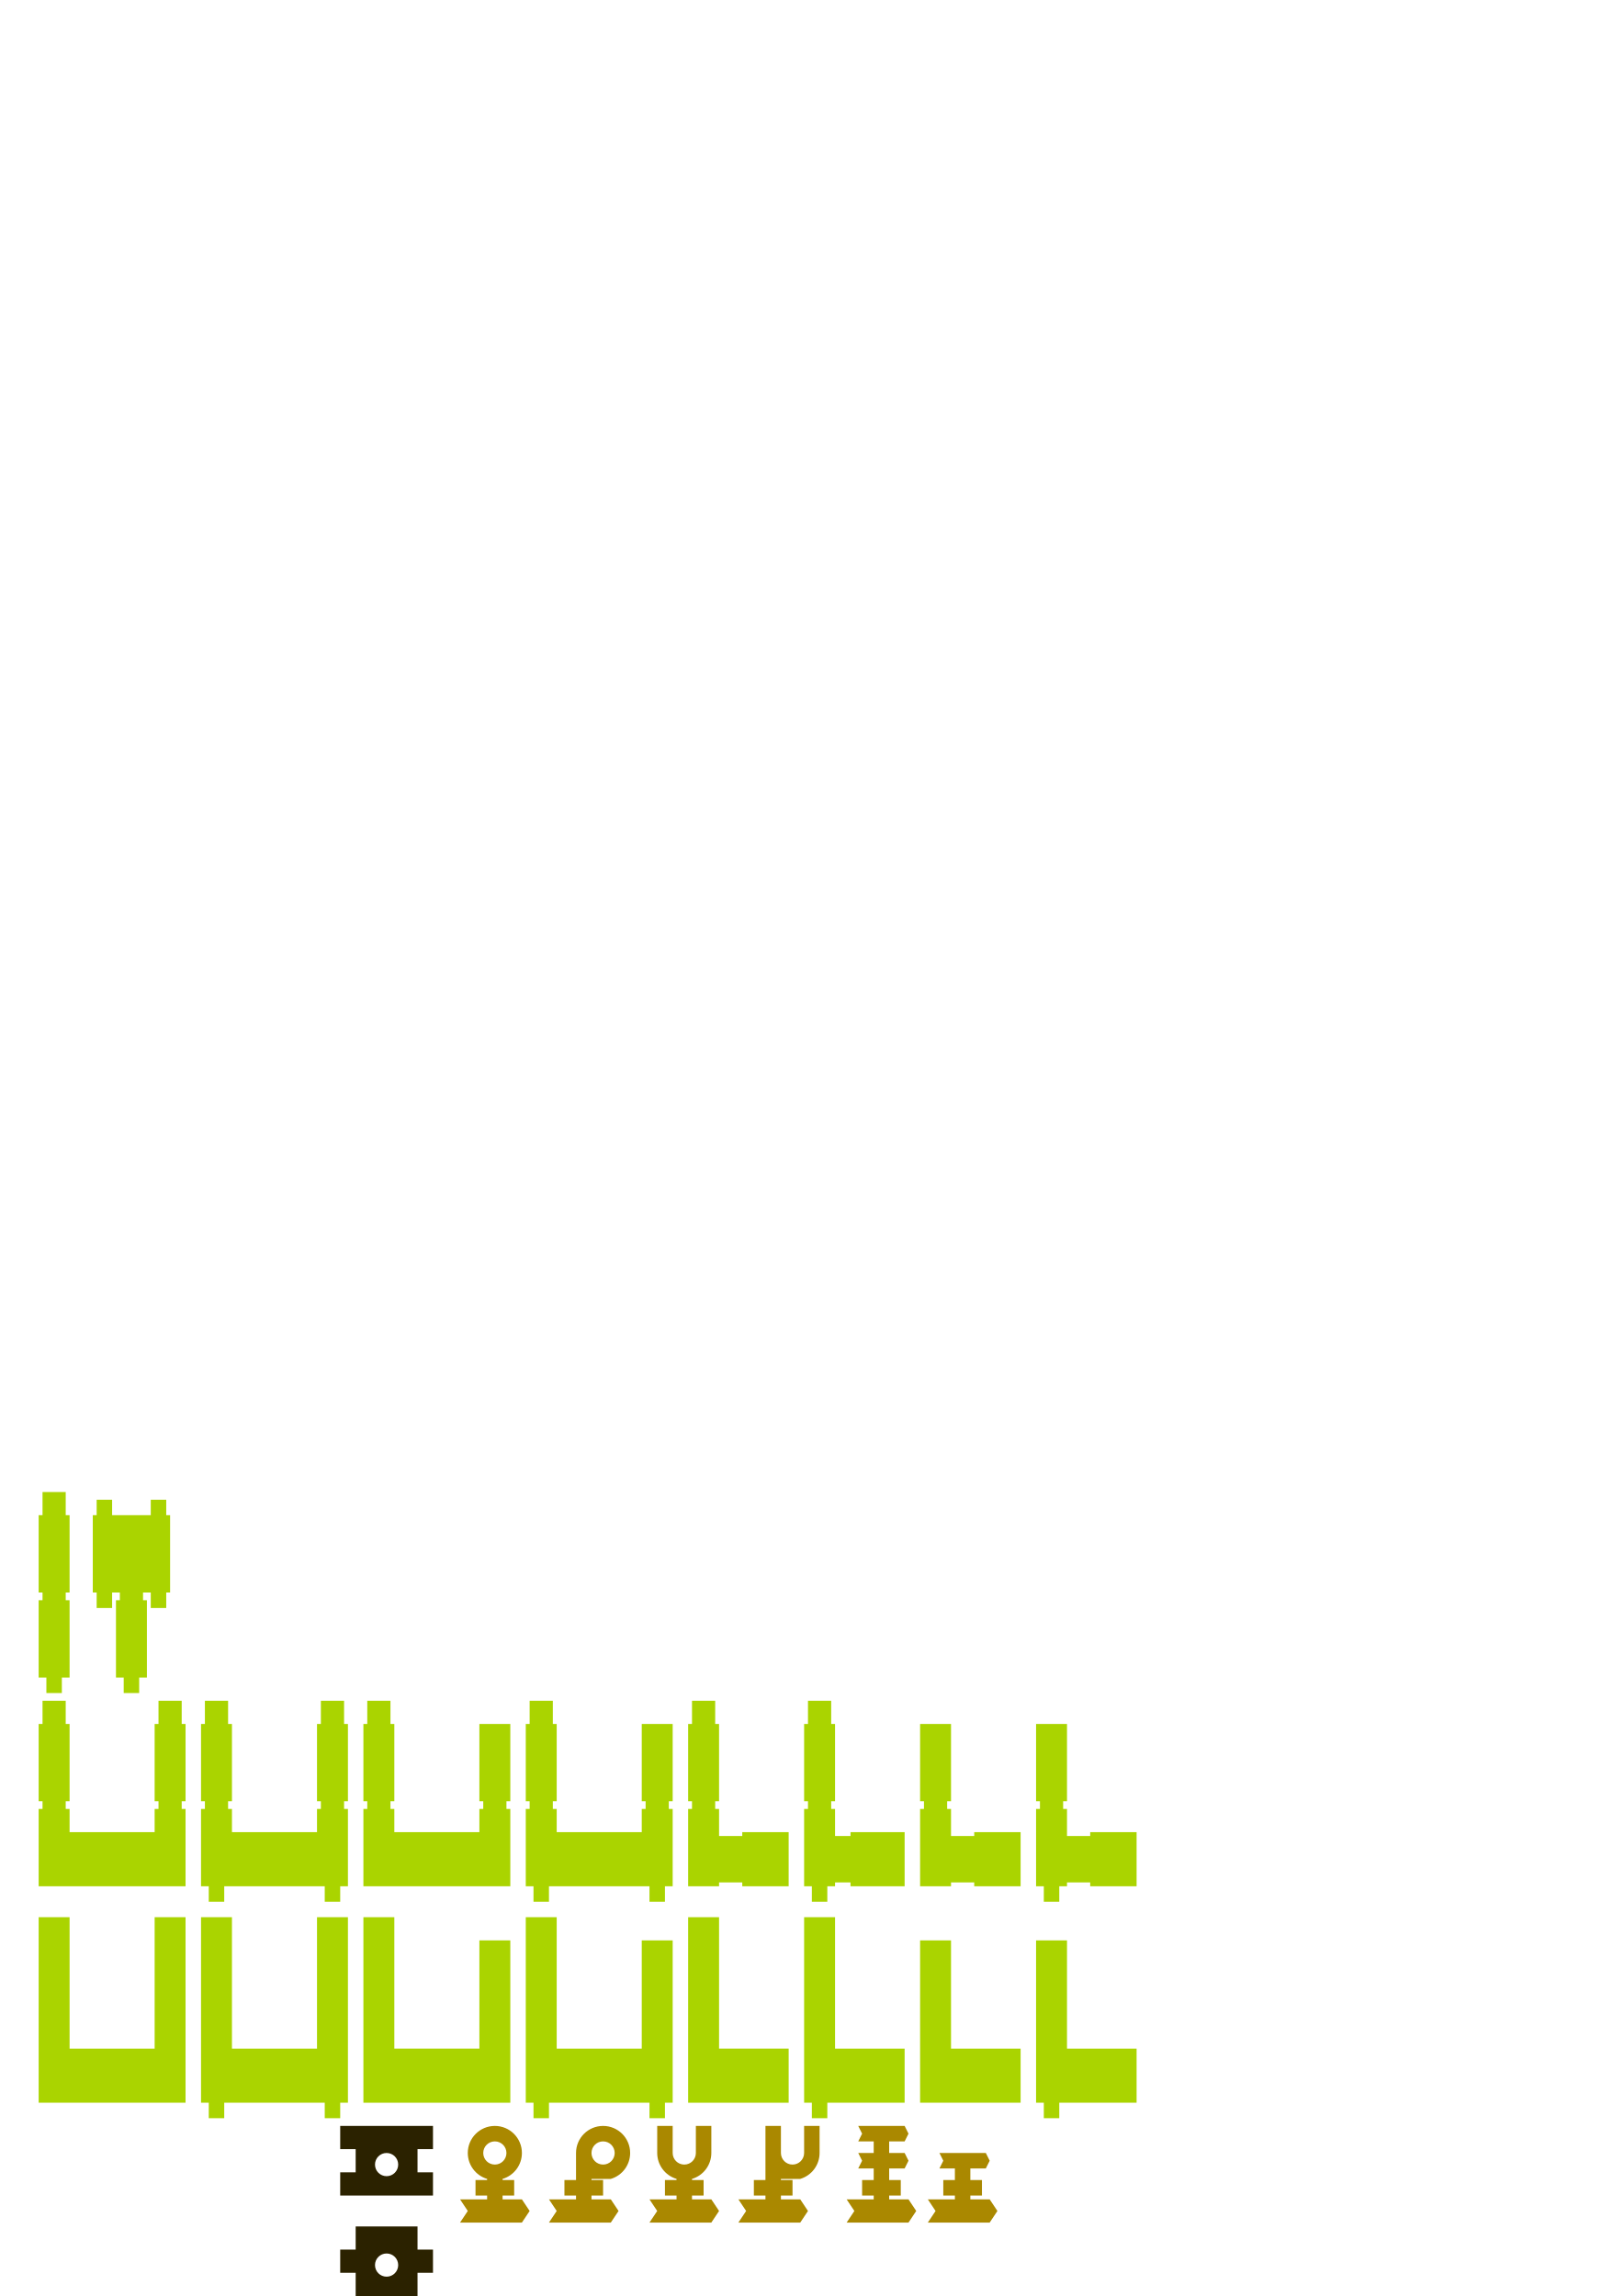
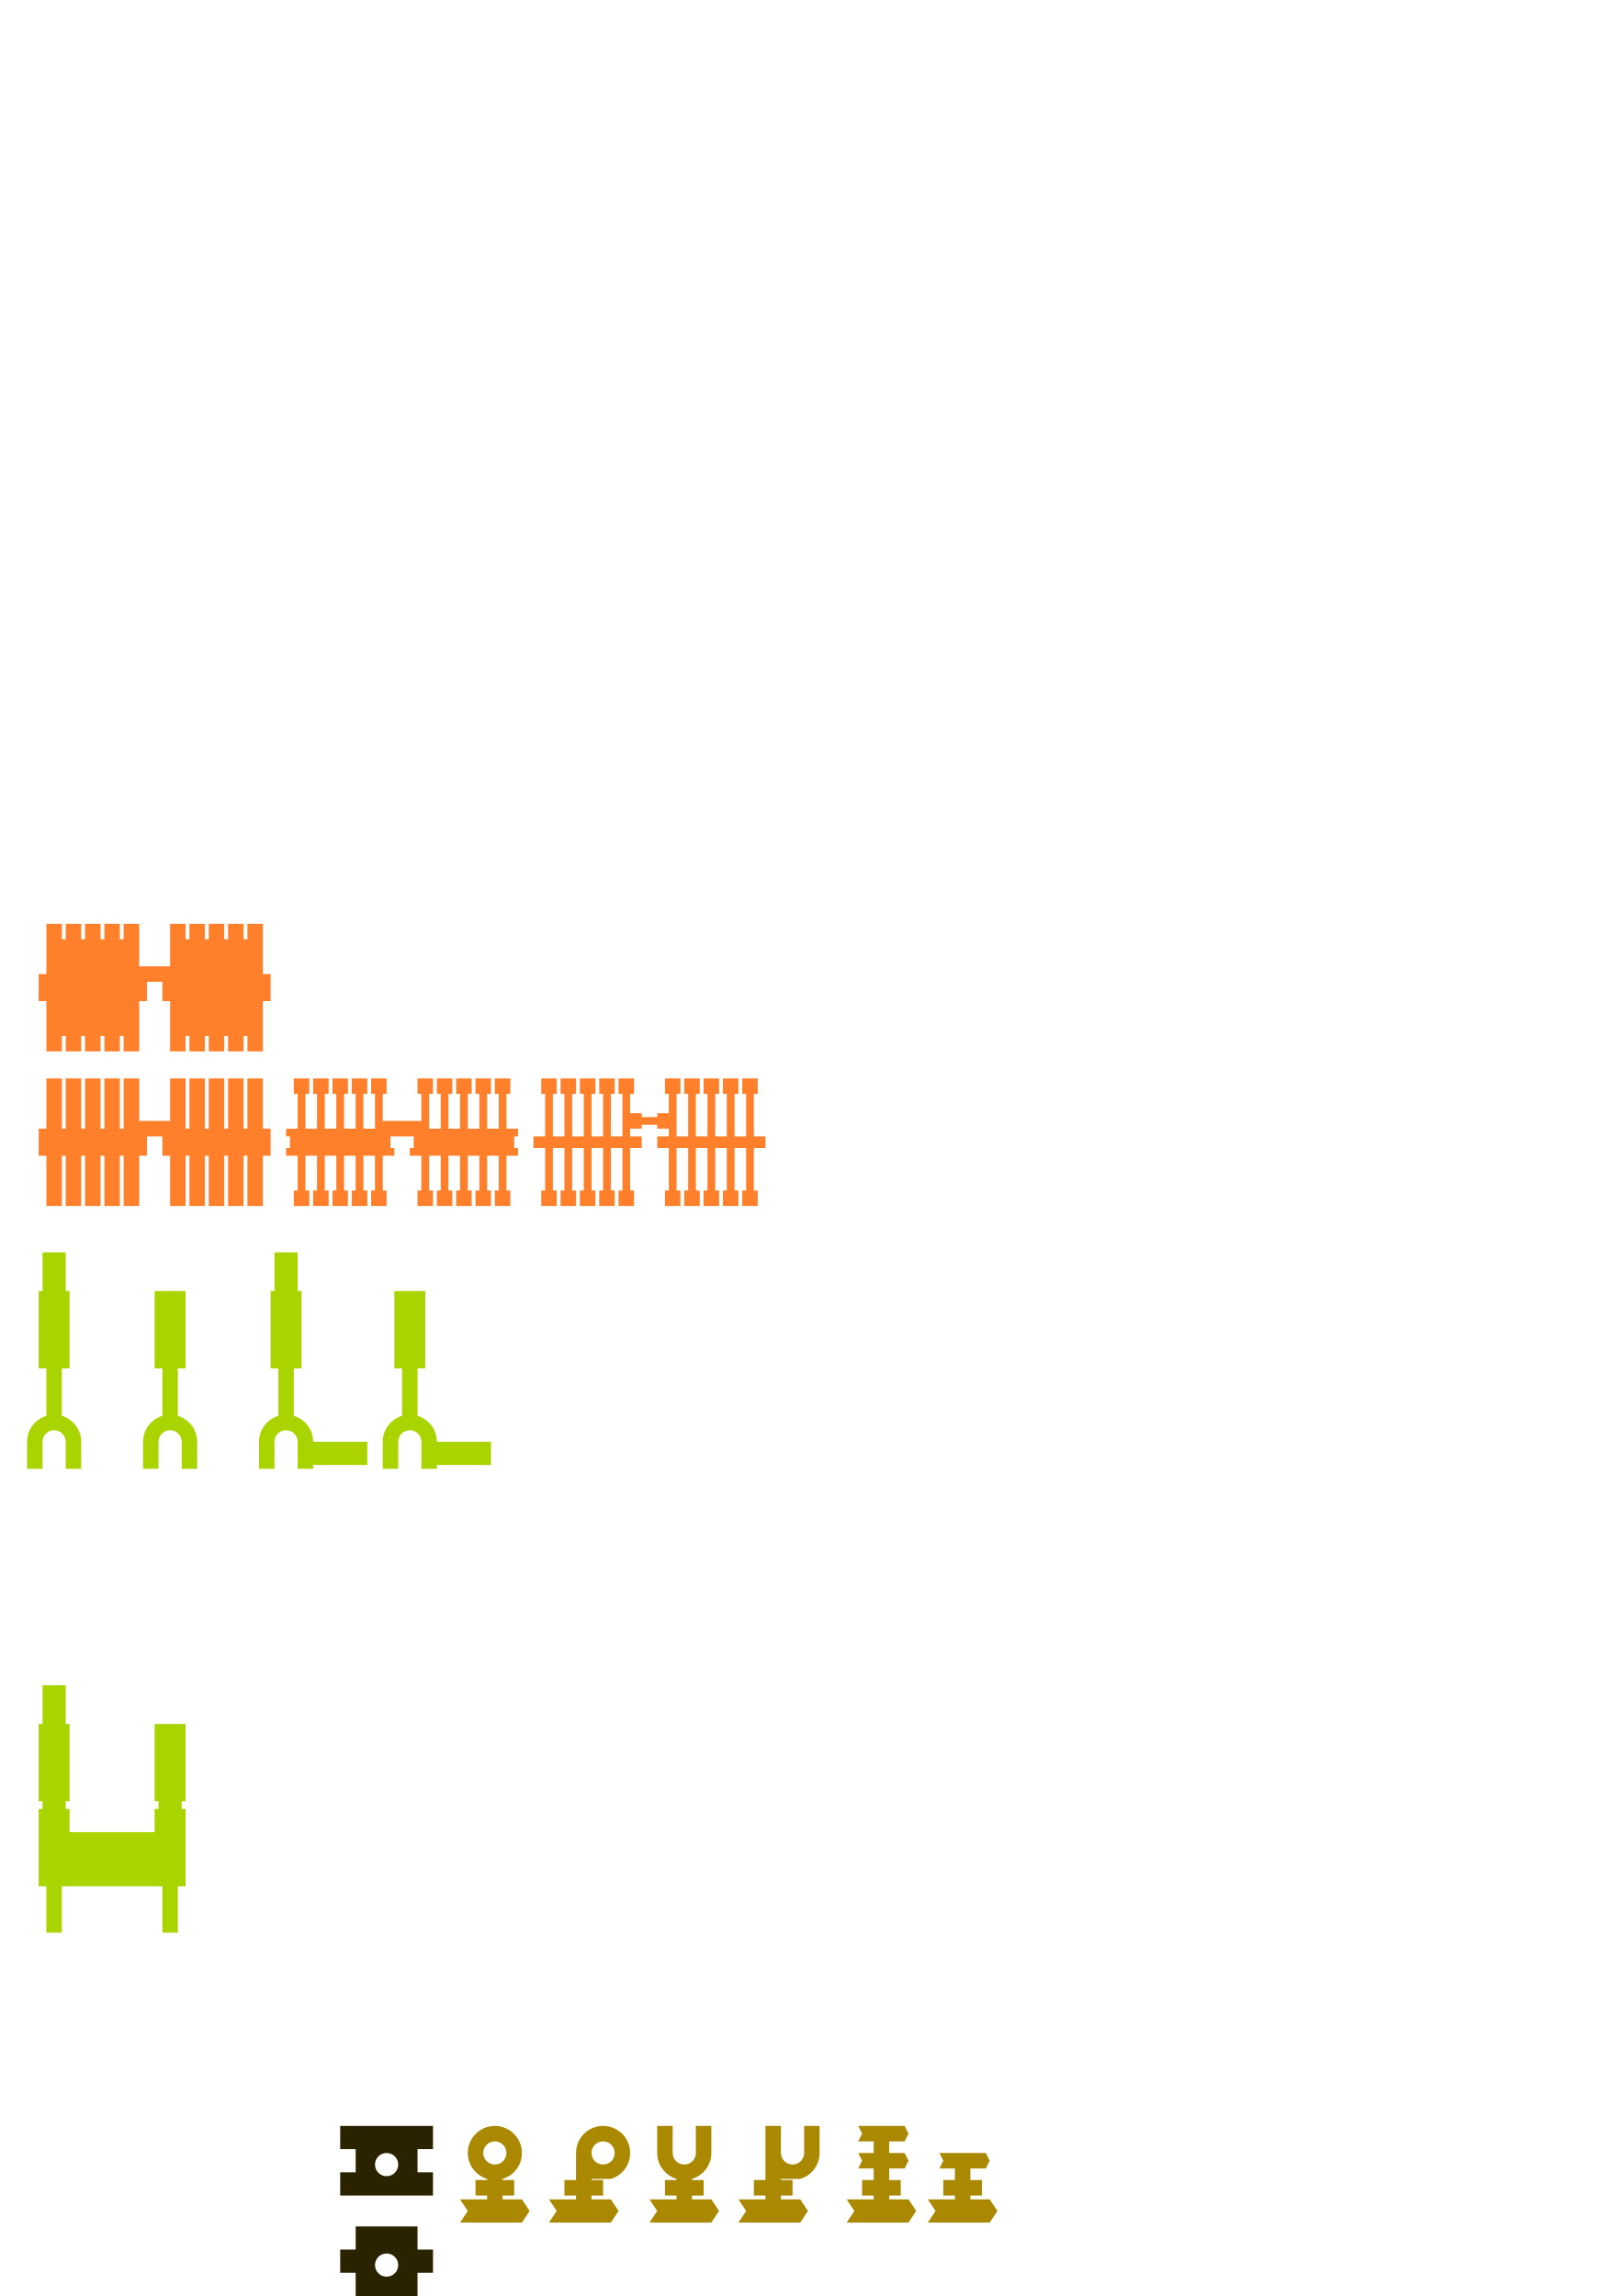
<svg xmlns="http://www.w3.org/2000/svg" width="210mm" height="297mm" viewBox="0 0 744.094 1052.362" id="svg2" version="1.1">
  <defs id="defs4" />
  <g id="layer1">
    <circle style="fill:#aa8800;fill-opacity:1;stroke:none;stroke-width:1.772;stroke-linejoin:round;stroke-miterlimit:4;stroke-dasharray:none;stroke-dashoffset:8;stroke-opacity:1" id="path5005" cx="200.197" cy="1100.198" r="12.402" />
-     <path style="fill:#aad400;fill-opacity:1;stroke:none;stroke-width:1.772;stroke-linejoin:round;stroke-miterlimit:4;stroke-dasharray:none;stroke-dashoffset:8;stroke-opacity:1" d="m 166.535,878.74 0,85.039 67.322,0 0.001,-74.409 -14.172,0 -0.001,49.606 -38.977,0 0,-60.236 z" id="rect3338" />
-     <path style="fill:#aad400;fill-opacity:1;stroke:none;stroke-width:1.772;stroke-linejoin:round;stroke-miterlimit:4;stroke-dasharray:none;stroke-dashoffset:8;stroke-opacity:1" d="m 421.653,889.37 1e-5,74.409 46.063,0 0,-24.803 -31.889,4e-4 0,-49.606 z" id="rect3338-8" />
    <path style="fill:#2b2200;fill-opacity:1;stroke:none;stroke-width:1.772;stroke-linejoin:round;stroke-miterlimit:4;stroke-dasharray:none;stroke-dashoffset:8;stroke-opacity:1" d="M 162.992 1020.473 L 162.992 1031.102 L 155.906 1031.102 L 155.906 1041.732 L 162.992 1041.732 L 162.992 1052.361 L 191.338 1052.361 L 191.338 1041.732 L 198.426 1041.732 L 198.426 1031.102 L 191.338 1031.102 L 191.338 1020.473 L 162.992 1020.473 z M 177.166 1032.873 A 5.315 5.315 0 0 1 182.48 1038.189 A 5.315 5.315 0 0 1 177.166 1043.504 A 5.315 5.315 0 0 1 171.85 1038.189 A 5.315 5.315 0 0 1 177.166 1032.873 z " id="rect4964" />
    <path style="fill:#2b2200;fill-opacity:1;stroke:none;stroke-width:1.772;stroke-linejoin:round;stroke-miterlimit:4;stroke-dasharray:none;stroke-dashoffset:8;stroke-opacity:1" d="M 155.906 974.41 L 155.906 985.039 L 162.992 985.039 L 162.992 995.67 L 155.906 995.67 L 155.906 1006.299 L 162.992 1006.299 L 191.338 1006.299 L 198.426 1006.299 L 198.426 995.67 L 191.338 995.67 L 191.338 985.039 L 198.426 985.039 L 198.426 974.41 L 191.338 974.41 L 162.992 974.41 L 155.906 974.41 z M 177.166 986.811 A 5.315 5.315 0 0 1 182.48 992.125 A 5.315 5.315 0 0 1 177.166 997.441 A 5.315 5.315 0 0 1 171.85 992.125 A 5.315 5.315 0 0 1 177.166 986.811 z " id="rect4962-4" />
    <circle style="fill:#2b1100;fill-opacity:1;stroke:none;stroke-width:1.772;stroke-linejoin:round;stroke-miterlimit:4;stroke-dasharray:none;stroke-dashoffset:8;stroke-opacity:1" id="path5003" cx="200.197" cy="1100.198" r="5.315" />
    <circle style="fill:#ffcc00;fill-opacity:1;stroke:none;stroke-width:1.772;stroke-linejoin:round;stroke-miterlimit:4;stroke-dasharray:none;stroke-dashoffset:8;stroke-opacity:1" id="path5005-9" cx="233.858" cy="1098.426" r="14.173" />
    <circle style="fill:#803300;fill-opacity:1;stroke:none;stroke-width:1.772;stroke-linejoin:round;stroke-miterlimit:4;stroke-dasharray:none;stroke-dashoffset:8;stroke-opacity:1" id="path5003-0" cx="233.858" cy="1098.426" r="7.087" />
    <path style="fill:#aa8800;fill-opacity:1;stroke:none;stroke-width:1.772;stroke-linejoin:round;stroke-miterlimit:4;stroke-dasharray:none;stroke-dashoffset:8;stroke-opacity:1" d="m 200.196,1116.143 a 12.402,12.402 0 0 0 -12.402,12.402 12.402,12.402 0 0 0 12.402,12.4 12.402,12.402 0 0 0 12.402,-12.4 12.402,12.402 0 0 0 -12.402,-12.402 z m 0,7.086 a 5.315,5.315 0 0 1 5.314,5.316 5.315,5.315 0 0 1 -5.314,5.314 5.315,5.315 0 0 1 -5.314,-5.314 5.315,5.315 0 0 1 5.314,-5.316 z" id="path5005-3" />
    <path style="fill:#ffcc00;fill-opacity:1;stroke:none;stroke-width:1.772;stroke-linejoin:round;stroke-miterlimit:4;stroke-dasharray:none;stroke-dashoffset:8;stroke-opacity:1" d="m 233.86,1116.143 a 14.173,14.173 0 0 0 -14.174,14.172 14.173,14.173 0 0 0 14.174,14.174 14.173,14.173 0 0 0 14.172,-14.174 14.173,14.173 0 0 0 -14.172,-14.172 z m 0,7.086 a 7.087,7.087 0 0 1 7.086,7.086 7.087,7.087 0 0 1 -7.086,7.088 7.087,7.087 0 0 1 -7.088,-7.088 7.087,7.087 0 0 1 7.088,-7.086 z" id="path5005-9-0" />
    <path id="rect4964-8" style="fill:#2b2200;fill-opacity:1;stroke:none;stroke-width:1.772;stroke-linejoin:round;stroke-miterlimit:4;stroke-dasharray:none;stroke-dashoffset:8;stroke-opacity:1" d="m 134.646,1144.489 42.52,0 0,10.63 -42.52,0 z m 7.087,-10.63 28.346,0 0,31.89 -28.346,0 z" />
    <path style="fill:#2b2200;fill-opacity:1;stroke:none;stroke-width:1.772;stroke-linejoin:round;stroke-miterlimit:4;stroke-dasharray:none;stroke-dashoffset:8;stroke-opacity:1" d="m 134.646,1087.796 0,10.629 7.086,0 0,10.631 -7.086,0 0,10.629 7.086,0 28.346,0 7.088,0 0,-10.629 -7.088,0 0,-10.631 7.088,0 0,-10.629 -7.088,0 -28.346,0 -7.086,0 z" id="rect4962-4-9" />
-     <path style="fill:#aa8800;fill-opacity:1;stroke:none;stroke-width:1.772;stroke-linejoin:round;stroke-miterlimit:4;stroke-dasharray:none;stroke-dashoffset:8;stroke-opacity:1" d="m 226.772,974.41 c -6.85,-4.3e-4 -12.403,5.553 -12.402,12.402 0.005,5.48 3.607,10.308 8.859,11.873 l 0,0.527 -5.314,0 0,7.086 5.314,0 0,1.772 -12.401,0 3.543,5.316 -3.543,5.315 28.346,6e-4 3.544,-5.315 -3.544,-5.316 -8.858,-6e-4 0,-1.772 5.314,0 0,-7.086 -5.314,0 0,-0.521 c 5.253,-1.567 8.855,-6.397 8.857,-11.879 4.3e-4,-6.85 -5.553,-12.403 -12.402,-12.402 z m 0,7.086 c 2.936,2.8e-4 5.315,2.381 5.314,5.316 -0.001,2.914 -2.348,5.283 -5.262,5.312 l -0.09,0 c -2.92,-0.021 -5.276,-2.393 -5.277,-5.312 -8e-4,-2.936 2.379,-5.316 5.314,-5.316 z" id="path5005-3-2" />
-     <path style="fill:#aad400;fill-opacity:1;stroke:none;stroke-width:1.772;stroke-linejoin:round;stroke-miterlimit:4;stroke-dasharray:none;stroke-dashoffset:8;stroke-opacity:1" d="m 240.945,878.74 -1.9e-4,85.039 3.543,0 3.8e-4,7.087 7.087,0 -3.8e-4,-7.087 46.063,0 3.7e-4,7.087 7.087,0 -3.7e-4,-7.087 3.543,0 10e-4,-74.409 -14.172,0 -10e-4,49.606 -38.977,0 1.8e-4,-60.236 z" id="rect3338-3" />
-     <path style="fill:#aad400;fill-opacity:1;stroke:none;stroke-width:1.772;stroke-linejoin:round;stroke-miterlimit:4;stroke-dasharray:none;stroke-dashoffset:8;stroke-opacity:1" d="m 474.803,889.37 2e-5,74.409 3.544,4.5e-4 -4.1e-4,7.087 7.087,0 4.1e-4,-7.087 c 11.811,-4.9e-4 23.622,-4.5e-4 35.432,-4.5e-4 l 0,-24.803 -31.889,4e-4 -10e-6,-49.606 z" id="rect3338-8-9" />
-     <path style="fill:#aa8800;fill-opacity:1;stroke:none;stroke-width:1.772;stroke-linejoin:round;stroke-miterlimit:4;stroke-dasharray:none;stroke-dashoffset:8;stroke-opacity:1" d="m 276.378,974.41 c -6.85,-4.3e-4 -12.403,5.553 -12.402,12.402 l 5.9e-4,12.4 -5.314,0 0,7.086 5.314,0 0,1.772 -12.401,0 3.543,5.316 -3.543,5.315 28.346,6e-4 3.544,-5.315 -3.544,-5.316 -8.858,-6e-4 0,-1.772 5.314,0 0,-7.086 -5.314,0 -7.6e-4,-0.519 8.86,-0.002 c 5.253,-1.567 8.855,-6.397 8.857,-11.879 4.3e-4,-6.85 -5.553,-12.403 -12.402,-12.402 z m 0,7.086 c 2.936,2.8e-4 5.315,2.381 5.314,5.316 -10e-4,2.914 -2.348,5.283 -5.262,5.312 l -0.09,0 c -2.92,-0.021 -5.276,-2.393 -5.277,-5.312 -8e-4,-2.936 2.379,-5.316 5.314,-5.316 z" id="path5005-3-2-9" transform="translate(2.2850208e-6,-2.1602968e-6)" />
-     <path style="fill:#aad400;fill-opacity:1;stroke:none;stroke-width:1.772;stroke-linejoin:round;stroke-miterlimit:4;stroke-dasharray:none;stroke-dashoffset:8;stroke-opacity:1" d="m 315.354,878.74 10e-6,85.039 46.063,0 0,-24.803 -31.889,4e-4 -10e-6,-60.236 z" id="rect3338-8-0" />
-     <path style="fill:#aad400;fill-opacity:1;stroke:none;stroke-width:1.772;stroke-linejoin:round;stroke-miterlimit:4;stroke-dasharray:none;stroke-dashoffset:8;stroke-opacity:1" d="m 368.504,878.74 10e-6,85.039 3.544,4.5e-4 -3.9e-4,7.087 7.087,0 3.9e-4,-7.087 c 11.811,-4.9e-4 23.622,-4.5e-4 35.432,-4.5e-4 l 0,-24.803 -31.889,4e-4 0,-60.236 z" id="rect3338-8-9-7" />
-     <path style="fill:#aad400;fill-opacity:1;stroke:none;stroke-width:1.772;stroke-linejoin:round;stroke-miterlimit:4;stroke-dasharray:none;stroke-dashoffset:8;stroke-opacity:1" d="m 168.308,779.528 0,10.63 -1.772,0 0,35.433 1.772,0 0,3.543 -1.772,0 -7.9e-4,35.433 67.322,0 0.001,-35.433 -1.772,0 0,-3.543 1.772,0 -1.6e-4,-35.433 -14.172,0 -0.001,35.433 1.772,0 0,3.543 -1.772,0 5e-5,10.63 -38.977,0 9e-5,-10.63 -1.772,0 0,-3.543 1.772,0 0,-35.433 -1.772,0 0,-10.63 z" id="rect3338-1" />
-     <path style="fill:#aad400;fill-opacity:1;stroke:none;stroke-width:1.772;stroke-linejoin:round;stroke-miterlimit:4;stroke-dasharray:none;stroke-dashoffset:8;stroke-opacity:1" d="m 421.653,790.157 7.9e-4,35.433 1.772,0 0,3.543 -1.772,0 -7.8e-4,35.433 14.174,4.5e-4 0,-1.772 10.63,0 0,1.772 21.259,-4.5e-4 0,-24.803 -21.259,4e-4 0,1.772 -10.63,0 0,-12.402 -1.772,0 0,-3.543 1.772,0 -1.9e-4,-35.433 z" id="rect3338-8-1" />
-     <path style="fill:#aad400;fill-opacity:1;stroke:none;stroke-width:1.772;stroke-linejoin:round;stroke-miterlimit:4;stroke-dasharray:none;stroke-dashoffset:8;stroke-opacity:1" d="m 242.717,779.528 0,10.63 -1.772,0 0,35.433 1.772,0 0,3.543 -1.772,0 -9.7e-4,35.433 3.543,0 5.5e-4,7.087 7.087,0 -5.5e-4,-7.087 46.063,0 5.7e-4,7.087 7.087,0 -5.7e-4,-7.087 3.543,0 0.002,-35.433 -1.772,0 0,-3.543 1.772,0 -5.5e-4,-35.433 -14.172,0 -8.1e-4,35.433 1.772,0 0,3.543 -1.772,0 -1.9e-4,10.63 -38.977,0 3.6e-4,-10.63 -1.772,0 0,-3.543 1.772,0 -4.4e-4,-35.433 -1.772,0 0,-10.63 z" id="rect3338-3-9" />
-     <path style="fill:#aad400;fill-opacity:1;stroke:none;stroke-width:1.772;stroke-linejoin:round;stroke-miterlimit:4;stroke-dasharray:none;stroke-dashoffset:8;stroke-opacity:1" d="m 474.803,790.157 7.9e-4,35.433 1.772,0 0,3.543 -1.772,0 -7.8e-4,35.433 3.544,4.5e-4 -2.3e-4,7.087 7.087,0 2.3e-4,-7.087 3.543,0 -1e-5,-1.772 10.63,0 0,1.772 21.259,-4.5e-4 0,-24.803 -21.259,4e-4 0,1.772 -10.63,0 1e-5,-12.402 -1.772,0 0,-3.543 1.772,0 -1.8e-4,-35.433 z" id="rect3338-8-9-4" />
-     <path style="fill:#aad400;fill-opacity:1;stroke:none;stroke-width:1.772;stroke-linejoin:round;stroke-miterlimit:4;stroke-dasharray:none;stroke-dashoffset:8;stroke-opacity:1" d="m 317.126,779.528 0,10.63 -1.772,0 1e-5,35.433 1.772,0 0,3.543 -1.772,0 -7.9e-4,35.433 14.174,4.5e-4 -1e-5,-1.772 10.63,0 10e-6,1.772 21.259,-4.5e-4 0,-24.803 -21.259,4e-4 0,1.772 -10.63,0 1e-5,-12.402 -1.772,0 0,-3.543 1.772,0 0,-35.433 -1.772,0 0,-10.63 z" id="rect3338-8-0-3" />
-     <path style="fill:#aad400;fill-opacity:1;stroke:none;stroke-width:1.772;stroke-linejoin:round;stroke-miterlimit:4;stroke-dasharray:none;stroke-dashoffset:8;stroke-opacity:1" d="m 370.276,779.528 0,10.63 -1.772,0 0,35.433 1.772,0 0,3.543 -1.772,0 -7.9e-4,35.433 3.544,4.5e-4 -2.1e-4,7.087 7.087,0 2.1e-4,-7.087 3.543,0 0,-1.772 7.087,0 -1e-5,1.772 24.802,-4.5e-4 0,-24.803 -24.802,4e-4 0,1.772 -7.087,0 0,-12.402 -1.772,0 0,-3.543 1.772,0 0,-35.433 -1.772,0 0,-10.63 z" id="rect3338-8-9-7-1" />
-     <path style="fill:#aad400;fill-opacity:1;stroke:none;stroke-width:1.772;stroke-linejoin:round;stroke-miterlimit:4;stroke-dasharray:none;stroke-dashoffset:8;stroke-opacity:1" d="m 19.488,683.858 0,10.63 -1.772,0 0,35.433 1.772,0 0,3.543 -1.772,0 -9.7e-4,35.433 3.543,0 9.67e-4,7.087 7.087,0 -9.67e-4,-7.087 3.543,0 0.001,-35.433 -1.772,0 0,-3.543 1.772,0 -4.4e-4,-35.433 -1.772,0 0,-10.63 z" id="rect3338-3-9-7" />
-     <path style="fill:#aad400;fill-opacity:1;stroke:none;stroke-width:1.772;stroke-linejoin:round;stroke-miterlimit:4;stroke-dasharray:none;stroke-dashoffset:8;stroke-opacity:1" d="m 19.488,779.528 0,10.63 -1.772,0 0,35.433 1.772,0 0,3.543 -1.772,0 -7.8e-4,35.433 67.322,0 10e-4,-35.433 -1.772,0 0,-3.543 1.772,0 -1.6e-4,-35.433 -1.771,0 0,-10.63 -10.63,0 0,10.63 -1.771,0 -0.001,35.433 1.772,0 0,3.543 -1.772,0 5e-5,10.63 -38.977,0 9e-5,-10.63 -1.772,0 0,-3.543 1.772,0 0,-35.433 -1.772,0 0,-10.63 z" id="rect3338-1-2" />
-     <path style="fill:#aad400;fill-opacity:1;stroke:none;stroke-width:1.772;stroke-linejoin:round;stroke-miterlimit:4;stroke-dasharray:none;stroke-dashoffset:8;stroke-opacity:1" d="m 93.898,779.528 0,10.63 -1.772,0 0,35.433 1.772,0 0,3.543 -1.772,0 -9.7e-4,35.433 3.543,0 8.05e-4,7.087 7.087,0 -8.1e-4,-7.087 46.063,0 8.2e-4,7.087 7.087,0 -8.2e-4,-7.087 3.543,0 0.002,-35.433 -1.772,0 0,-3.543 1.772,0 -5.5e-4,-35.433 -1.771,0 0,-10.63 -10.63,0 0,10.63 -1.771,0 -8.1e-4,35.433 1.772,0 0,3.543 -1.772,0 -1.9e-4,10.63 -38.977,0 3.6e-4,-10.63 -1.772,0 0,-3.543 1.772,0 -4.4e-4,-35.433 -1.772,0 0,-10.63 z" id="rect3338-3-9-4" />
-     <path style="fill:#aad400;fill-opacity:1;stroke:none;stroke-width:1.772;stroke-linejoin:round;stroke-miterlimit:4;stroke-dasharray:none;stroke-dashoffset:8;stroke-opacity:1" d="m 17.716,878.74 0,85.039 67.322,0 0.001,-85.039 -14.172,0 -0.001,60.236 -38.977,0 0,-60.236 z" id="rect3338-4" />
-     <path style="fill:#aad400;fill-opacity:1;stroke:none;stroke-width:1.772;stroke-linejoin:round;stroke-miterlimit:4;stroke-dasharray:none;stroke-dashoffset:8;stroke-opacity:1" d="m 92.126,878.74 -1.82e-4,85.039 3.543,0 5.55e-4,7.087 7.087,0 -5.6e-4,-7.087 46.063,0 5.5e-4,7.087 7.087,0 -5.5e-4,-7.087 3.543,0 0.001,-85.039 -14.172,0 -0.002,60.236 -38.977,0 1.8e-4,-60.236 z" id="rect3338-3-96" />
-     <path style="fill:#aad400;fill-opacity:1;stroke:none;stroke-width:1.772;stroke-linejoin:round;stroke-miterlimit:4;stroke-dasharray:none;stroke-dashoffset:8;stroke-opacity:1" d="m 51.378,694.488 4.36e-4,-7.087 -7.086,10e-6 -4.37e-4,7.087 -1.772,0 0,35.433 1.772,0 4.37e-4,7.087 7.086,-10e-6 -4.36e-4,-7.087 3.543,-10e-6 0,3.543 -1.772,0 -9.7e-4,35.433 3.543,0 0.001,7.087 7.087,0 -0.001,-7.087 3.543,0 0.001,-35.433 -1.772,0 0,-3.543 3.543,0 -2e-6,7.087 7.087,10e-6 0,-7.087 1.772,0 4.36e-4,-35.433 -1.772,0 -2e-6,-7.087 -7.087,-1e-5 2e-6,7.087 z" id="rect3338-3-9-7-1" />
-     <path style="fill:#aa8800;fill-opacity:1;stroke:none;stroke-width:1.772;stroke-linejoin:round;stroke-miterlimit:4;stroke-dasharray:none;stroke-dashoffset:8;stroke-opacity:1" d="m 318.896,986.813 c -0.001,2.914 -2.348,5.283 -5.262,5.313 l -0.09,0 c -2.92,-0.021 -5.276,-2.393 -5.277,-5.313 l 0.001,-12.404 -7.087,0 -0.002,12.404 c 0.005,5.481 3.607,10.308 8.859,11.873 l 0,0.527 -5.314,0 0,7.086 5.314,0 0,1.772 -12.401,0 3.543,5.316 -3.543,5.315 28.346,6e-4 3.544,-5.315 -3.544,-5.316 -8.858,-6e-4 0,-1.772 5.314,0 0,-7.086 -5.314,0 0,-0.521 c 5.253,-1.567 8.855,-6.397 8.857,-11.879 l 5.1e-4,-12.404 -7.087,0 z" id="path5005-3-2-8" />
-     <path style="fill:#aa8800;fill-opacity:1;stroke:none;stroke-width:1.772;stroke-linejoin:round;stroke-miterlimit:4;stroke-dasharray:none;stroke-dashoffset:8;stroke-opacity:1" d="m 368.502,986.813 c -0.001,2.914 -2.348,5.283 -5.262,5.312 l -0.09,0 c -2.92,-0.021 -5.276,-2.393 -5.277,-5.312 l 0.001,-12.403 -7.087,0 -0.003,12.403 5.9e-4,12.4 -5.314,0 0,7.086 5.314,0 0,1.772 -12.401,0 3.543,5.316 -3.543,5.315 28.346,6e-4 3.544,-5.315 -3.544,-5.316 -8.858,-6e-4 0,-1.772 5.314,0 0,-7.086 -5.314,0 -7.6e-4,-0.519 8.86,0 c 5.253,-1.567 8.855,-6.397 8.857,-11.879 l 0.002,-12.405 -7.087,0 z" id="path5005-3-2-9-5" />
+     <path style="fill:#aa8800;fill-opacity:1;stroke:none;stroke-width:1.772;stroke-linejoin:round;stroke-miterlimit:4;stroke-dasharray:none;stroke-dashoffset:8;stroke-opacity:1" d="m 226.772,974.41 c -6.85,-4.3e-4 -12.403,5.553 -12.402,12.402 0.005,5.48 3.607,10.308 8.859,11.873 l 0,0.527 -5.314,0 0,7.086 5.314,0 0,1.772 -12.401,0 3.543,5.316 -3.543,5.315 28.346,6e-4 3.544,-5.315 -3.544,-5.316 -8.858,-6e-4 0,-1.772 5.314,0 0,-7.086 -5.314,0 0,-0.521 c 5.253,-1.567 8.855,-6.397 8.857,-11.879 4.3e-4,-6.85 -5.553,-12.403 -12.402,-12.402 z m 5.314,12.402 c -0.001,2.914 -2.348,5.283 -5.31,5.288 -2.962,0.004 -5.318,-2.368 -5.319,-5.288 -8e-4,-2.936 2.379,-5.316 5.314,-5.316 2.936,0 5.315,2.38 5.314,5.316 z" id="path5005-3-2" />
+     <path style="fill:#aa8800;fill-opacity:1;stroke:none;stroke-width:1.772;stroke-linejoin:round;stroke-miterlimit:4;stroke-dasharray:none;stroke-dashoffset:8;stroke-opacity:1" d="m 276.378,974.41 c -6.85,-4.3e-4 -12.403,5.553 -12.402,12.402 l 5.9e-4,12.4 -5.314,0 0,7.086 5.314,0 0,1.772 -12.401,0 3.543,5.316 -3.543,5.315 28.346,6e-4 3.544,-5.315 -3.544,-5.316 -8.858,-6e-4 0,-1.772 5.314,0 0,-7.086 -5.314,0 -7.6e-4,-0.519 8.86,-0.002 c 5.253,-1.567 8.855,-6.397 8.857,-11.879 4.3e-4,-6.85 -5.553,-12.403 -12.402,-12.402 z m 5.314,12.402 c -10e-4,2.914 -2.348,5.283 -5.31,5.287 -2.962,0.004 -5.318,-2.368 -5.319,-5.287 -8e-4,-2.936 2.379,-5.316 5.314,-5.316 2.936,0 5.315,2.38 5.314,5.316 z" id="path5005-3-2-9" transform="translate(2.2850208e-6,-2.1602968e-6)" />
+     <path style="fill:#aad400;fill-opacity:1;stroke:none;stroke-width:1.772;stroke-linejoin:round;stroke-miterlimit:4;stroke-dasharray:none;stroke-dashoffset:8;stroke-opacity:1" d="m 19.489,772.441 4.1e-4,17.717 -1.772,0 0,35.433 1.772,0 0,3.543 -1.772,0 -9.7e-4,35.433 3.543,0 5.4e-4,21.26 7.087,0 -5.4e-4,-21.26 46.063,0 5.6e-4,21.26 7.087,0 -5.6e-4,-21.26 3.543,0 0.002,-35.433 -1.772,0 0,-3.543 1.772,0 -5.5e-4,-35.433 -14.172,0 -8.1e-4,35.433 1.772,0 0,3.543 -1.772,0 -1.9e-4,10.63 -38.977,0 3.6e-4,-10.63 -1.772,0 0,-3.543 1.772,0 -4.4e-4,-35.433 -1.772,0 -4.1e-4,-17.717 z" id="rect3338-3-9" />
+     <path style="fill:#aad400;fill-opacity:1;stroke:none;stroke-width:1.772;stroke-linejoin:round;stroke-miterlimit:4;stroke-dasharray:none;stroke-dashoffset:8;stroke-opacity:1" d="m 19.488,574.016 0,17.717 -1.771,0 0,35.434 3.545,0 -0.002,21.785 c -5.252,1.565 -8.854,6.393 -8.859,11.873 l 0.002,12.404 7.086,0 -0.002,-12.404 c 0.001,-2.92 2.359,-5.291 5.32,-5.287 2.962,0.004 5.308,2.373 5.309,5.287 l 0.004,12.404 7.086,0 0,-12.404 c -0.002,-5.482 -3.604,-10.312 -8.857,-11.879 l 0,-21.779 3.543,0 0,-35.434 -1.771,0 -0.002,-17.717 z" id="rect3338-3-9-7" />
+     <path style="fill:#aa8800;fill-opacity:1;stroke:none;stroke-width:1.772;stroke-linejoin:round;stroke-miterlimit:4;stroke-dasharray:none;stroke-dashoffset:8;stroke-opacity:1" d="m 318.896,986.813 c -0.001,2.914 -2.348,5.283 -5.31,5.287 -2.962,0.004 -5.318,-2.368 -5.319,-5.287 l 0.001,-12.404 -7.087,0 -0.002,12.404 c 0.005,5.481 3.607,10.308 8.859,11.873 l 0,0.527 -5.314,0 0,7.086 5.314,0 0,1.772 -12.401,0 3.543,5.316 -3.543,5.315 28.346,6e-4 3.544,-5.315 -3.544,-5.316 -8.858,-6e-4 0,-1.772 5.314,0 0,-7.086 -5.314,0 0,-0.521 c 5.253,-1.567 8.855,-6.397 8.857,-11.879 l 5.1e-4,-12.404 -7.087,0 z" id="path5005-3-2-8" />
+     <path style="fill:#aa8800;fill-opacity:1;stroke:none;stroke-width:1.772;stroke-linejoin:round;stroke-miterlimit:4;stroke-dasharray:none;stroke-dashoffset:8;stroke-opacity:1" d="m 368.502,986.813 c -0.001,2.914 -2.348,5.283 -5.31,5.287 -2.962,0.004 -5.318,-2.368 -5.319,-5.287 l 0.001,-12.403 -7.087,0 -0.003,12.403 5.9e-4,12.4 -5.314,0 0,7.086 5.314,0 0,1.772 -12.401,0 3.543,5.316 -3.543,5.315 28.346,6e-4 3.544,-5.315 -3.544,-5.316 -8.858,-6e-4 0,-1.772 5.314,0 0,-7.086 -5.314,0 -7.6e-4,-0.519 8.86,0 c 5.253,-1.567 8.855,-6.397 8.857,-11.879 l 0.002,-12.405 -7.087,0 z" id="path5005-3-2-9-5" />
    <path style="fill:#aa8800;fill-opacity:1;stroke:none;stroke-width:1.772;stroke-linejoin:round;stroke-miterlimit:4;stroke-dasharray:none;stroke-dashoffset:8;stroke-opacity:1" d="m 407.48,993.898 7.087,0 1.772,-3.543 -1.772,-3.543 -7.087,0 1e-5,-5.315 7.087,0 1.772,-3.543 -1.772,-3.543 -7.086,-0.002 -7.087,0 -7.088,0.002 1.772,3.543 -1.772,3.543 7.087,0 -10e-6,5.315 -7.087,0 1.772,3.543 -1.772,3.543 7.087,0 -0.001,4.788 0,0.527 -5.314,0 0,7.086 5.314,0 0,1.772 -12.401,0 3.543,5.316 -3.543,5.315 28.346,6e-4 3.544,-5.315 -3.544,-5.316 -8.858,-6e-4 0,-1.772 5.314,0 0,-7.086 -5.314,0 0,-0.521 z" id="path5005-3-2-8-8" />
    <path style="fill:#aa8800;fill-opacity:1;stroke:none;stroke-width:1.772;stroke-linejoin:round;stroke-miterlimit:4;stroke-dasharray:none;stroke-dashoffset:8;stroke-opacity:1" d="m 444.685,993.898 7.087,0 1.772,-3.543 -1.772,-3.543 -7.087,0 -7.087,0 -7.087,0 1.772,3.543 -1.772,3.543 7.087,0 -0.001,4.788 0,0.527 -5.314,0 0,7.086 5.314,0 0,1.772 -12.401,0 3.543,5.316 -3.543,5.315 28.346,6e-4 3.544,-5.315 -3.544,-5.316 -8.858,-6e-4 0,-1.772 5.314,0 0,-7.086 -5.314,0 0,-0.521 z" id="path5005-3-2-8-8-2" />
+     <path style="fill:#aad400;fill-opacity:1;stroke:none;stroke-width:1.772;stroke-linejoin:round;stroke-miterlimit:4;stroke-dasharray:none;stroke-dashoffset:8;stroke-opacity:1" d="m 70.866,591.732 0,35.434 3.545,0 -0.002,21.785 c -5.252,1.565 -8.854,6.393 -8.859,11.873 l 0.002,12.404 7.086,0 -0.002,-12.404 c 0.001,-2.92 2.359,-5.291 5.32,-5.287 2.962,0.004 5.308,2.373 5.309,5.287 l 0.004,12.404 7.086,0 0,-12.404 c -0.002,-5.482 -3.604,-10.312 -8.857,-11.879 l 0,-21.779 3.543,0 0,-35.434 z" id="rect3338-3-9-7-8" />
+     <path style="fill:#aad400;fill-opacity:1;stroke:none;stroke-width:1.772;stroke-linejoin:round;stroke-miterlimit:4;stroke-dasharray:none;stroke-dashoffset:8;stroke-opacity:1" d="m 125.786,574.015 0,17.717 -1.771,0 0,35.434 3.545,0 -0.002,21.785 c -5.252,1.565 -8.854,6.393 -8.859,11.873 l 0.002,12.404 7.086,0 -0.002,-12.404 c 0.001,-2.92 2.359,-5.291 5.32,-5.287 2.962,0.004 5.308,2.373 5.309,5.287 l 0.004,12.404 7.086,0 10e-4,-1.771 24.804,0 0,-10.63 -24.805,-0.003 c -0.002,-5.482 -3.604,-10.312 -8.857,-11.879 l 0,-21.779 3.543,0 0,-35.434 -1.771,0 -0.002,-17.717 z" id="rect3338-3-9-7-5" />
+     <path style="fill:#aad400;fill-opacity:1;stroke:none;stroke-width:1.772;stroke-linejoin:round;stroke-miterlimit:4;stroke-dasharray:none;stroke-dashoffset:8;stroke-opacity:1" d="m 180.709,591.732 0,35.434 3.545,0 -0.002,21.785 c -5.252,1.565 -8.854,6.393 -8.859,11.873 l 0.002,12.404 7.086,0 -0.002,-12.404 c 0.001,-2.92 2.359,-5.291 5.32,-5.287 2.962,0.004 5.308,2.373 5.309,5.287 l 0.004,12.404 7.086,0 -1.3e-4,-1.772 24.803,0 0,-10.63 -24.803,-0.003 c -0.002,-5.482 -3.604,-10.312 -8.857,-11.879 l 0,-21.779 3.543,0 0,-35.434 z" id="rect3338-3-9-7-8-7" />
+     <path style="fill:#ff7f2a;fill-opacity:1;stroke:none;stroke-width:1.772;stroke-linejoin:round;stroke-miterlimit:4;stroke-dasharray:none;stroke-dashoffset:8;stroke-opacity:1" d="m 74.409,520.866 0,8.858 3.543,0 0,23.032 7.086,0 0,-23.031 1.771,0 0,23.031 7.088,0 0,-23.031 1.771,0 0,23.031 7.086,0 0,-23.031 1.771,0 0,23.031 7.088,0 0,-23.031 1.771,0 0,23.031 7.086,0 0,-23.031 3.543,0 0,-12.402 -3.543,0 0,-23.031 -7.086,0 0,23.031 -1.771,0 0,-23.031 -7.088,0 0,23.031 -1.771,0 0,-23.031 -7.086,0 0,23.031 -1.771,0 0,-23.031 -7.088,0 0,23.031 -1.771,0 0,-23.031 -7.086,0 -6.78e-4,19.489 -14.173,-2.5e-4 6.78e-4,-19.489 -7.086,0 0,23.031 -1.771,0 0,-23.031 -7.088,0 0,23.031 -1.771,0 0,-23.031 -7.086,0 0,23.031 -1.771,0 0,-23.031 -7.088,0 0,23.031 -1.771,0 0,-23.031 -7.086,0 0,23.031 -3.543,0 0,12.402 3.543,0 0,23.031 7.086,0 0,-23.031 1.771,0 0,23.031 7.088,0 0,-23.031 1.771,0 0,23.031 7.086,0 0,-23.031 1.771,0 0,23.031 7.088,0 0,-23.031 1.771,0 0,23.031 7.086,0 2.61e-4,-23.031 3.543,0 0,-8.858 z" id="rect4322" />
+     <path style="fill:#ff7f2a;fill-opacity:1;stroke:none;stroke-width:1.772;stroke-linejoin:round;stroke-miterlimit:4;stroke-dasharray:none;stroke-dashoffset:8;stroke-opacity:1" d="m 74.409,450 0,8.858 3.543,0 0,23.032 7.086,0 -0.002,-7.086 1.771,0 0.002,7.086 7.088,0 -0.002,-7.086 1.771,0 0.002,7.086 7.086,0 -0.002,-7.086 1.771,0 0.002,7.086 7.088,0 -0.002,-7.086 1.771,0 0.002,7.086 7.086,0 0,-23.031 3.543,0 0,-12.402 -3.543,0 0,-23.031 -7.086,0 -0.002,7.088 -1.771,0 0.002,-7.088 -7.088,0 -0.002,7.088 -1.771,0 0.002,-7.088 -7.086,0 -0.002,7.088 -1.771,0 0.002,-7.088 -7.088,0 -0.002,7.088 -1.771,0 0.002,-7.088 -7.086,0 -7.05e-4,19.49 -14.173,-10e-4 7.05e-4,-19.49 -7.086,0 0,7.088 -1.771,0 0,-7.088 -7.088,0 0,7.088 -1.771,0 0,-7.088 -7.086,0 0,7.088 -1.771,0 0,-7.088 -7.088,0 0,7.088 -1.771,0 0,-7.088 -7.086,0 0,23.031 -3.543,0 0,12.402 3.543,0 0,23.031 7.086,0 0,-7.086 1.771,0 0,7.086 7.088,0 0,-7.086 1.771,0 0,7.086 7.086,0 0,-7.086 1.771,0 0,7.086 7.088,0 0,-7.086 1.771,0 0,7.086 7.086,0 -5.1e-4,-23.053 3.544,0.023 0,-8.858 z" id="rect4322-8" />
+     <path style="fill:#ff7f2a;fill-opacity:1;stroke:none;stroke-width:1.772;stroke-linejoin:round;stroke-miterlimit:4;stroke-dasharray:none;stroke-dashoffset:8;stroke-opacity:1" d="m 189.567,520.866 0,5.315 -1.772,0 1e-5,3.543 5.315,0 5e-5,15.945 -1.772,0 5.1e-4,7.087 7.086,0 1.7e-4,-7.087 -1.772,0 -1e-5,-15.945 5.315,0 -4e-5,15.945 -1.772,0 -2.9e-4,7.087 7.088,0 -9.9e-4,-7.087 -1.772,0 5e-5,-15.945 5.315,0 -4e-5,15.945 -1.772,0 8.2e-4,7.087 7.086,0 -1.4e-4,-7.087 -1.772,0 4e-5,-15.945 5.315,0 -4e-5,15.945 -1.772,0 -2e-5,7.087 7.088,0 -0.001,-7.087 -1.772,0 4e-5,-15.945 5.315,0 0,15.945 -1.772,0 0.001,7.087 7.086,0 -3.7e-4,-7.087 -1.772,0 0,-15.945 5.315,0.001 -2.9e-4,-3.544 -1.772,0 0,-5.315 1.772,0 2.8e-4,-3.543 -5.315,-2.5e-4 0,-15.945 1.772,0 3.7e-4,-7.086 -7.086,0 -0.001,7.086 1.772,0 0,15.945 -5.315,0 0,-15.945 1.772,0 2.1e-4,-7.087 -7.087,5e-4 -1.5e-4,7.086 1.772,0 0,15.945 -5.315,0 0,-15.945 1.772,0 3.1e-4,-7.086 -7.086,0 -9.9e-4,7.086 1.772,0 0,15.945 -5.315,0 -1e-5,-15.945 1.772,0 0.001,-7.086 -7.088,0 1.2e-4,7.086 1.772,0 0,15.945 -5.315,0 0,-15.945 1.772,0 5e-5,-7.086 -7.086,0 -5.2e-4,7.086 1.772,0 0,12.402 -17.717,0 0,-12.402 1.772,0 2.6e-4,-7.086 -7.086,0 -9.4e-4,7.086 1.772,0 0,15.945 -5.315,0 -10e-6,-15.945 1.772,0 10e-4,-7.086 -7.088,0 1.8e-4,7.086 1.772,0 0,15.945 -5.315,0 0,-15.945 1.772,0 0,-7.086 -7.086,0 -9e-4,7.086 1.772,-3e-5 0,15.945 -5.315,0 0,-15.945 1.772,0 8.5e-4,-7.086 -7.088,0 4.3e-4,7.086 1.772,0 0,15.945 -5.315,0 0,-15.945 1.772,0 -2.6e-4,-7.086 -7.086,0 -4.2e-4,7.086 1.772,0 0,15.945 -5.314,0 -9.9e-4,3.543 1.772,0 0,5.315 -1.772,0 9.8e-4,3.544 5.314,-7.5e-4 0,15.945 -1.772,0 4e-4,7.087 7.086,0 2.8e-4,-7.087 -1.772,0 0,-15.945 5.315,0 0,15.945 -1.772,0 -4.5e-4,7.087 7.088,0 -8.3e-4,-7.087 -1.772,0 0,-15.945 5.315,0 0,15.945 -1.772,0 6.5e-4,7.087 7.086,0 2e-5,-7.087 -1.772,0 0,-15.945 5.315,0 0,15.945 -1.772,0 -2e-4,7.087 7.088,0 -10e-4,-7.087 -1.772,0 0,-15.945 5.315,0 0,15.945 -1.772,0 9.2e-4,7.087 7.086,0 -2.4e-4,-7.087 -1.772,0 0,-15.945 5.315,0 -3.3e-4,-3.543 -1.772,0 0,-5.315 z" id="rect4322-7" />
+     <path style="fill:#ff7f2a;fill-opacity:1;stroke:none;stroke-width:1.772;stroke-linejoin:round;stroke-miterlimit:4;stroke-dasharray:none;stroke-dashoffset:8;stroke-opacity:1" d="m 301.181,520.866 7e-5,5.314 5.315,0 -1e-5,19.489 -1.772,0 5.1e-4,7.087 7.086,0 1.7e-4,-7.087 -1.772,0 5e-5,-19.489 5.315,0 -1e-4,19.489 -1.772,0 -2.9e-4,7.087 7.088,0 -9.9e-4,-7.087 -1.772,0 1.1e-4,-19.489 5.315,0 -10e-5,19.489 -1.772,0 8.2e-4,7.087 7.086,0 -1.4e-4,-7.087 -1.772,0 10e-5,-19.489 5.315,0 -1e-4,19.489 -1.772,0 -2e-5,7.087 7.088,0 -10e-4,-7.087 -1.772,0 10e-5,-19.489 5.315,0 -6e-5,19.489 -1.772,0 0.001,7.087 7.086,0 -3.7e-4,-7.087 -1.772,0 6e-5,-19.489 5.315,10e-4 0,-5.315 -5.315,-2.5e-4 -6e-5,-19.488 1.772,0 3.7e-4,-7.086 -7.086,0 -0.001,7.086 1.772,0 6e-5,19.488 -5.315,0 -6e-5,-19.488 1.772,0 2.1e-4,-7.087 -7.087,5e-4 -1.5e-4,7.086 1.772,0 6e-5,19.488 -5.315,0 -6e-5,-19.488 1.772,0 3.1e-4,-7.086 -7.086,0 -9.9e-4,7.086 1.772,0 6e-5,19.488 -5.315,0 -7e-5,-19.488 1.772,0 10e-4,-7.086 -7.088,0 1.2e-4,7.086 1.772,0 6e-5,19.488 -5.315,0 -6e-5,-19.488 1.772,0 5e-5,-7.086 -7.086,0 -5.2e-4,7.086 1.772,0 0,8.858 -5.315,0 0,1.772 -7.087,0 0,-1.772 -5.315,0 0,-8.858 1.772,0 2.6e-4,-7.086 -7.086,0 -9.4e-4,7.086 1.772,0 6e-5,19.488 -5.315,0 -7e-5,-19.488 1.772,0 0.001,-7.086 -7.088,0 1.8e-4,7.086 1.772,0 6e-5,19.488 -5.315,0 -6e-5,-19.488 1.772,0 0,-7.086 -7.086,0 -5.5e-4,7.086 1.772,0 6e-5,19.488 -5.315,0 -6e-5,-19.488 1.772,0 8.5e-4,-7.086 -7.088,0 4.3e-4,7.086 1.772,0 6e-5,19.488 -5.315,0 -6e-5,-19.488 1.772,0 -2.6e-4,-7.086 -7.086,0 -4.2e-4,7.086 1.772,0 6e-5,19.488 -5.314,0 0,5.315 5.314,-7.5e-4 -6e-5,19.489 -1.772,0 4e-4,7.087 7.086,0 2.8e-4,-7.087 -1.772,0 6e-5,-19.489 5.315,0 -6e-5,19.489 -1.772,0 -4.5e-4,7.087 7.088,0 -8.3e-4,-7.087 -1.772,0 6e-5,-19.489 5.315,0 -6e-5,19.489 -1.772,0 6.5e-4,7.087 7.086,0 2e-5,-7.087 -1.772,0 6e-5,-19.489 5.315,0 -6e-5,19.489 -1.772,0 -2e-4,7.087 7.088,0 -0.001,-7.087 -1.772,0 6e-5,-19.489 5.315,0 -6e-5,19.489 -1.772,0 9.2e-4,7.087 7.086,0 -2.4e-4,-7.087 -1.772,0 6e-5,-19.489 5.315,0 -4e-5,-5.314 -5.315,0 0,-3.543 5.315,0 -10e-6,-1.772 7.087,0 10e-6,1.772 5.315,0 0,3.543 z" id="rect4322-7-5" />
  </g>
</svg>
